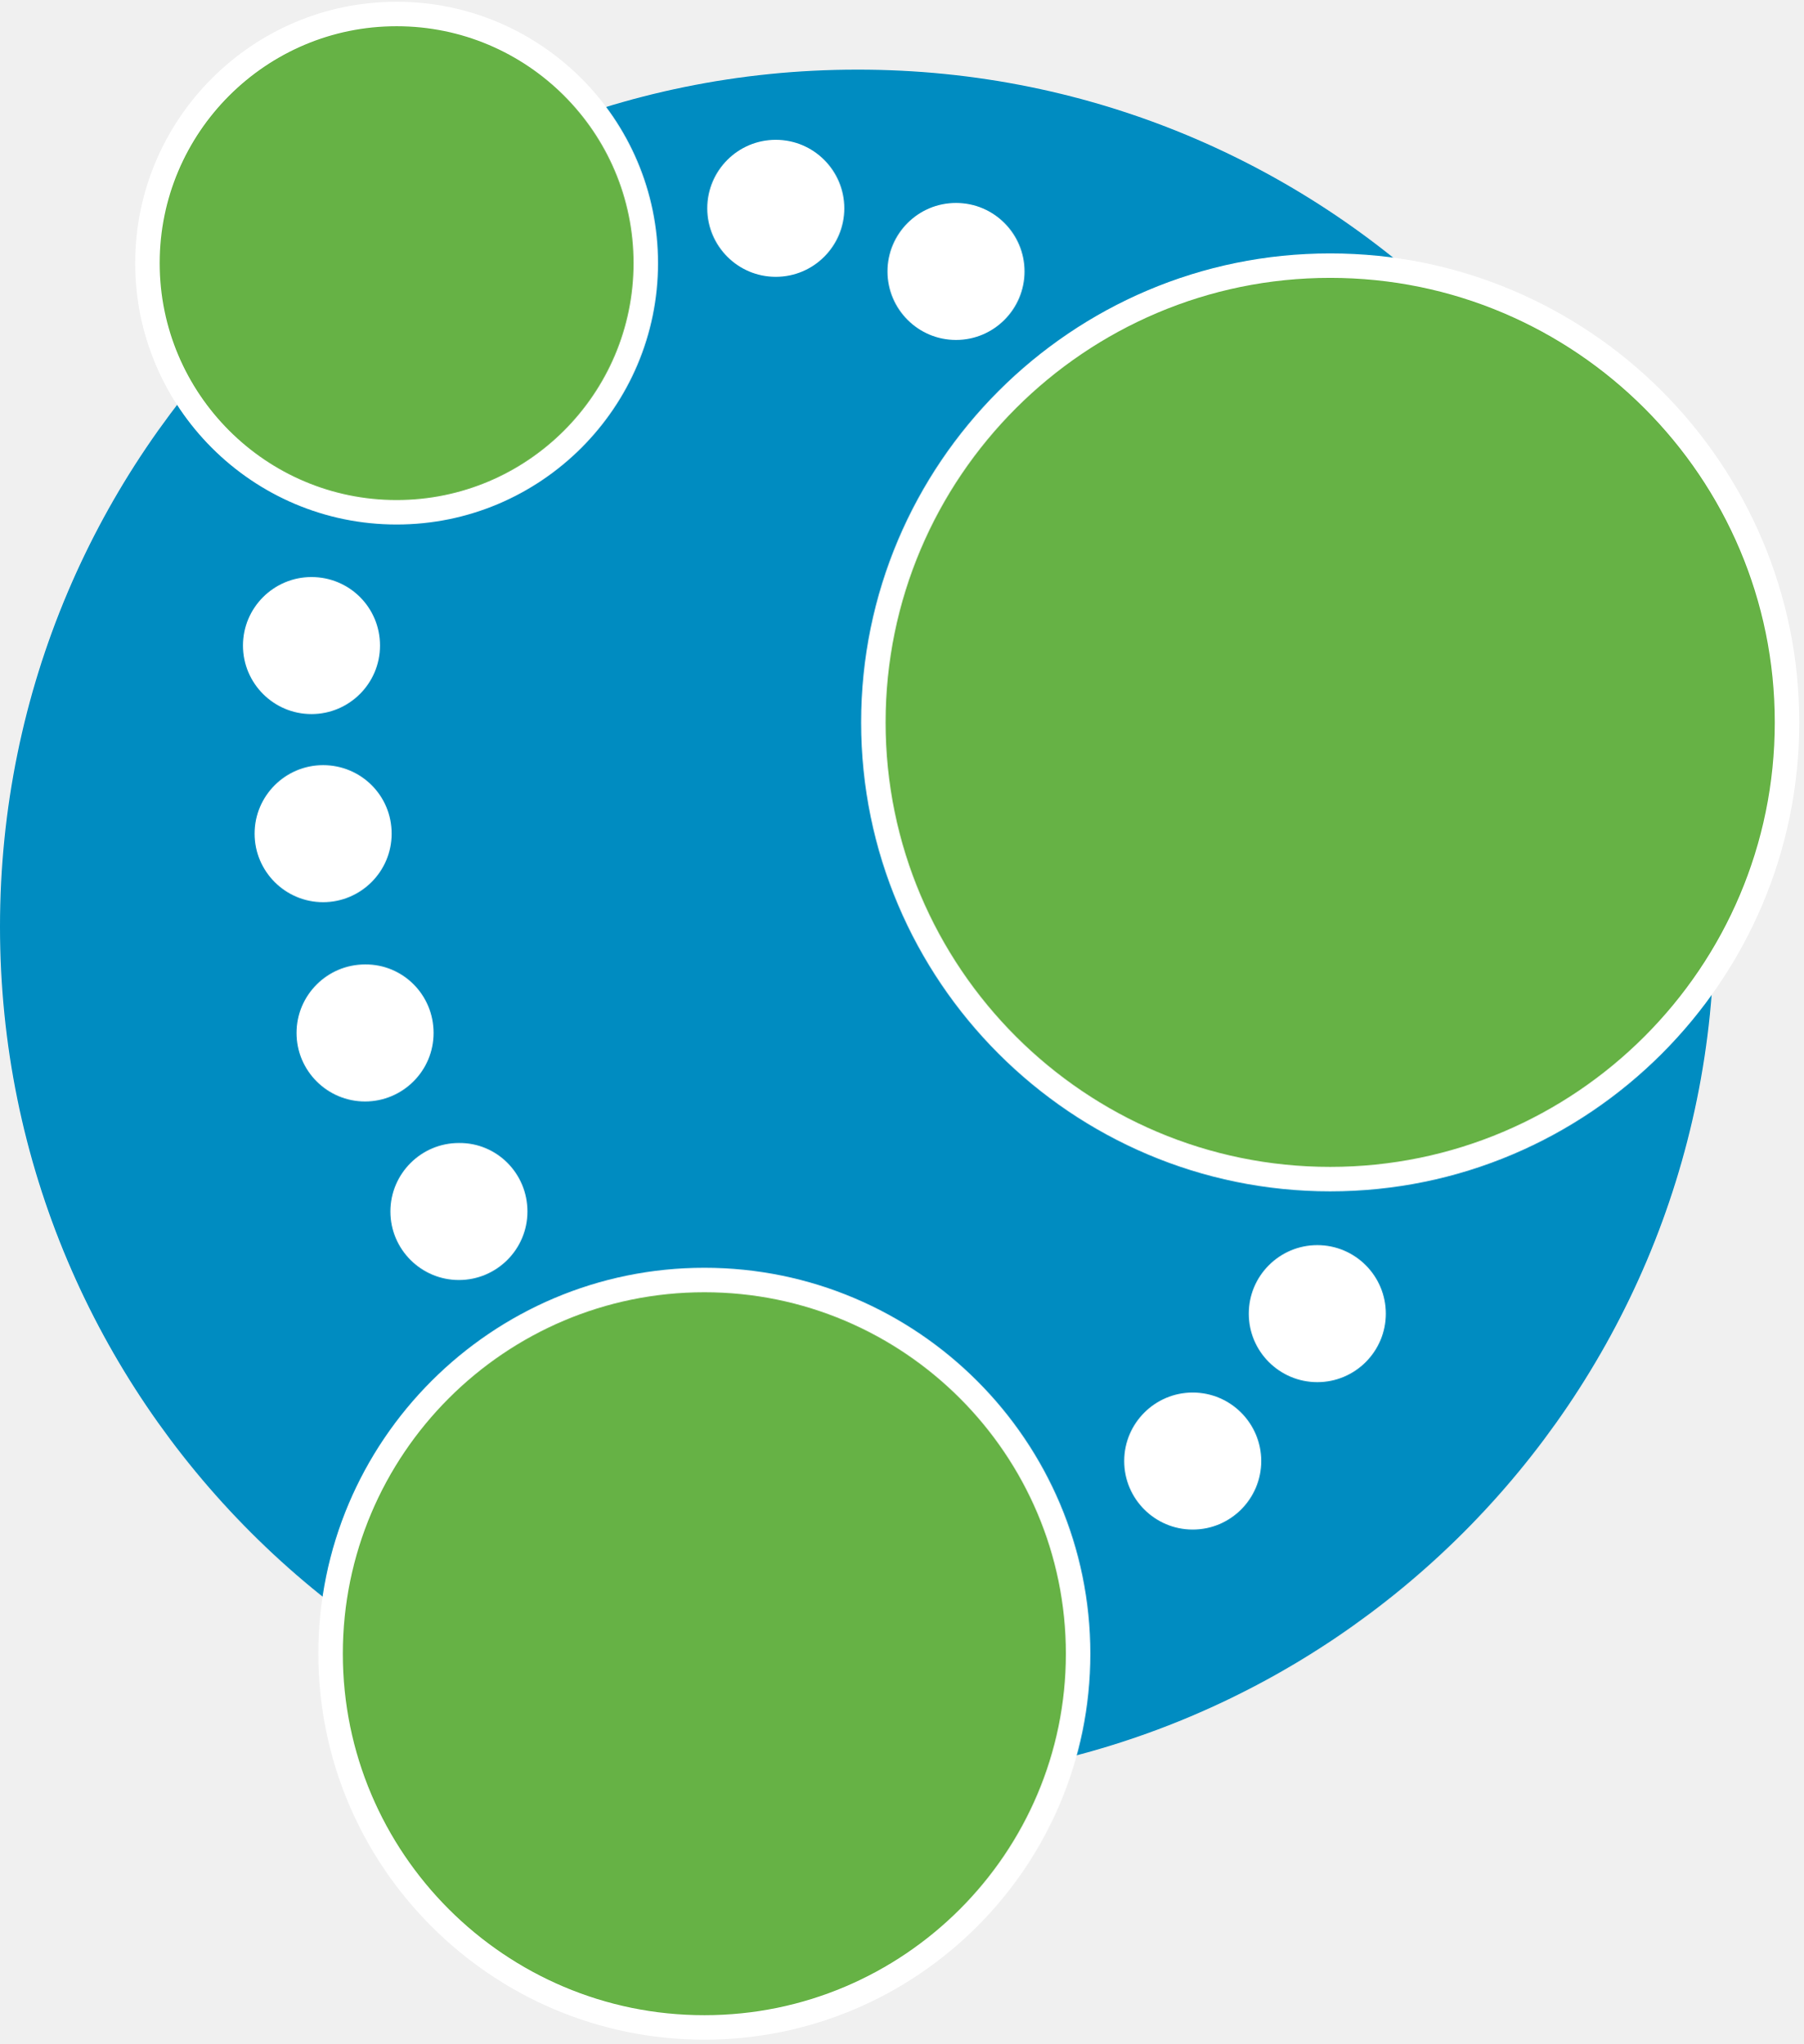
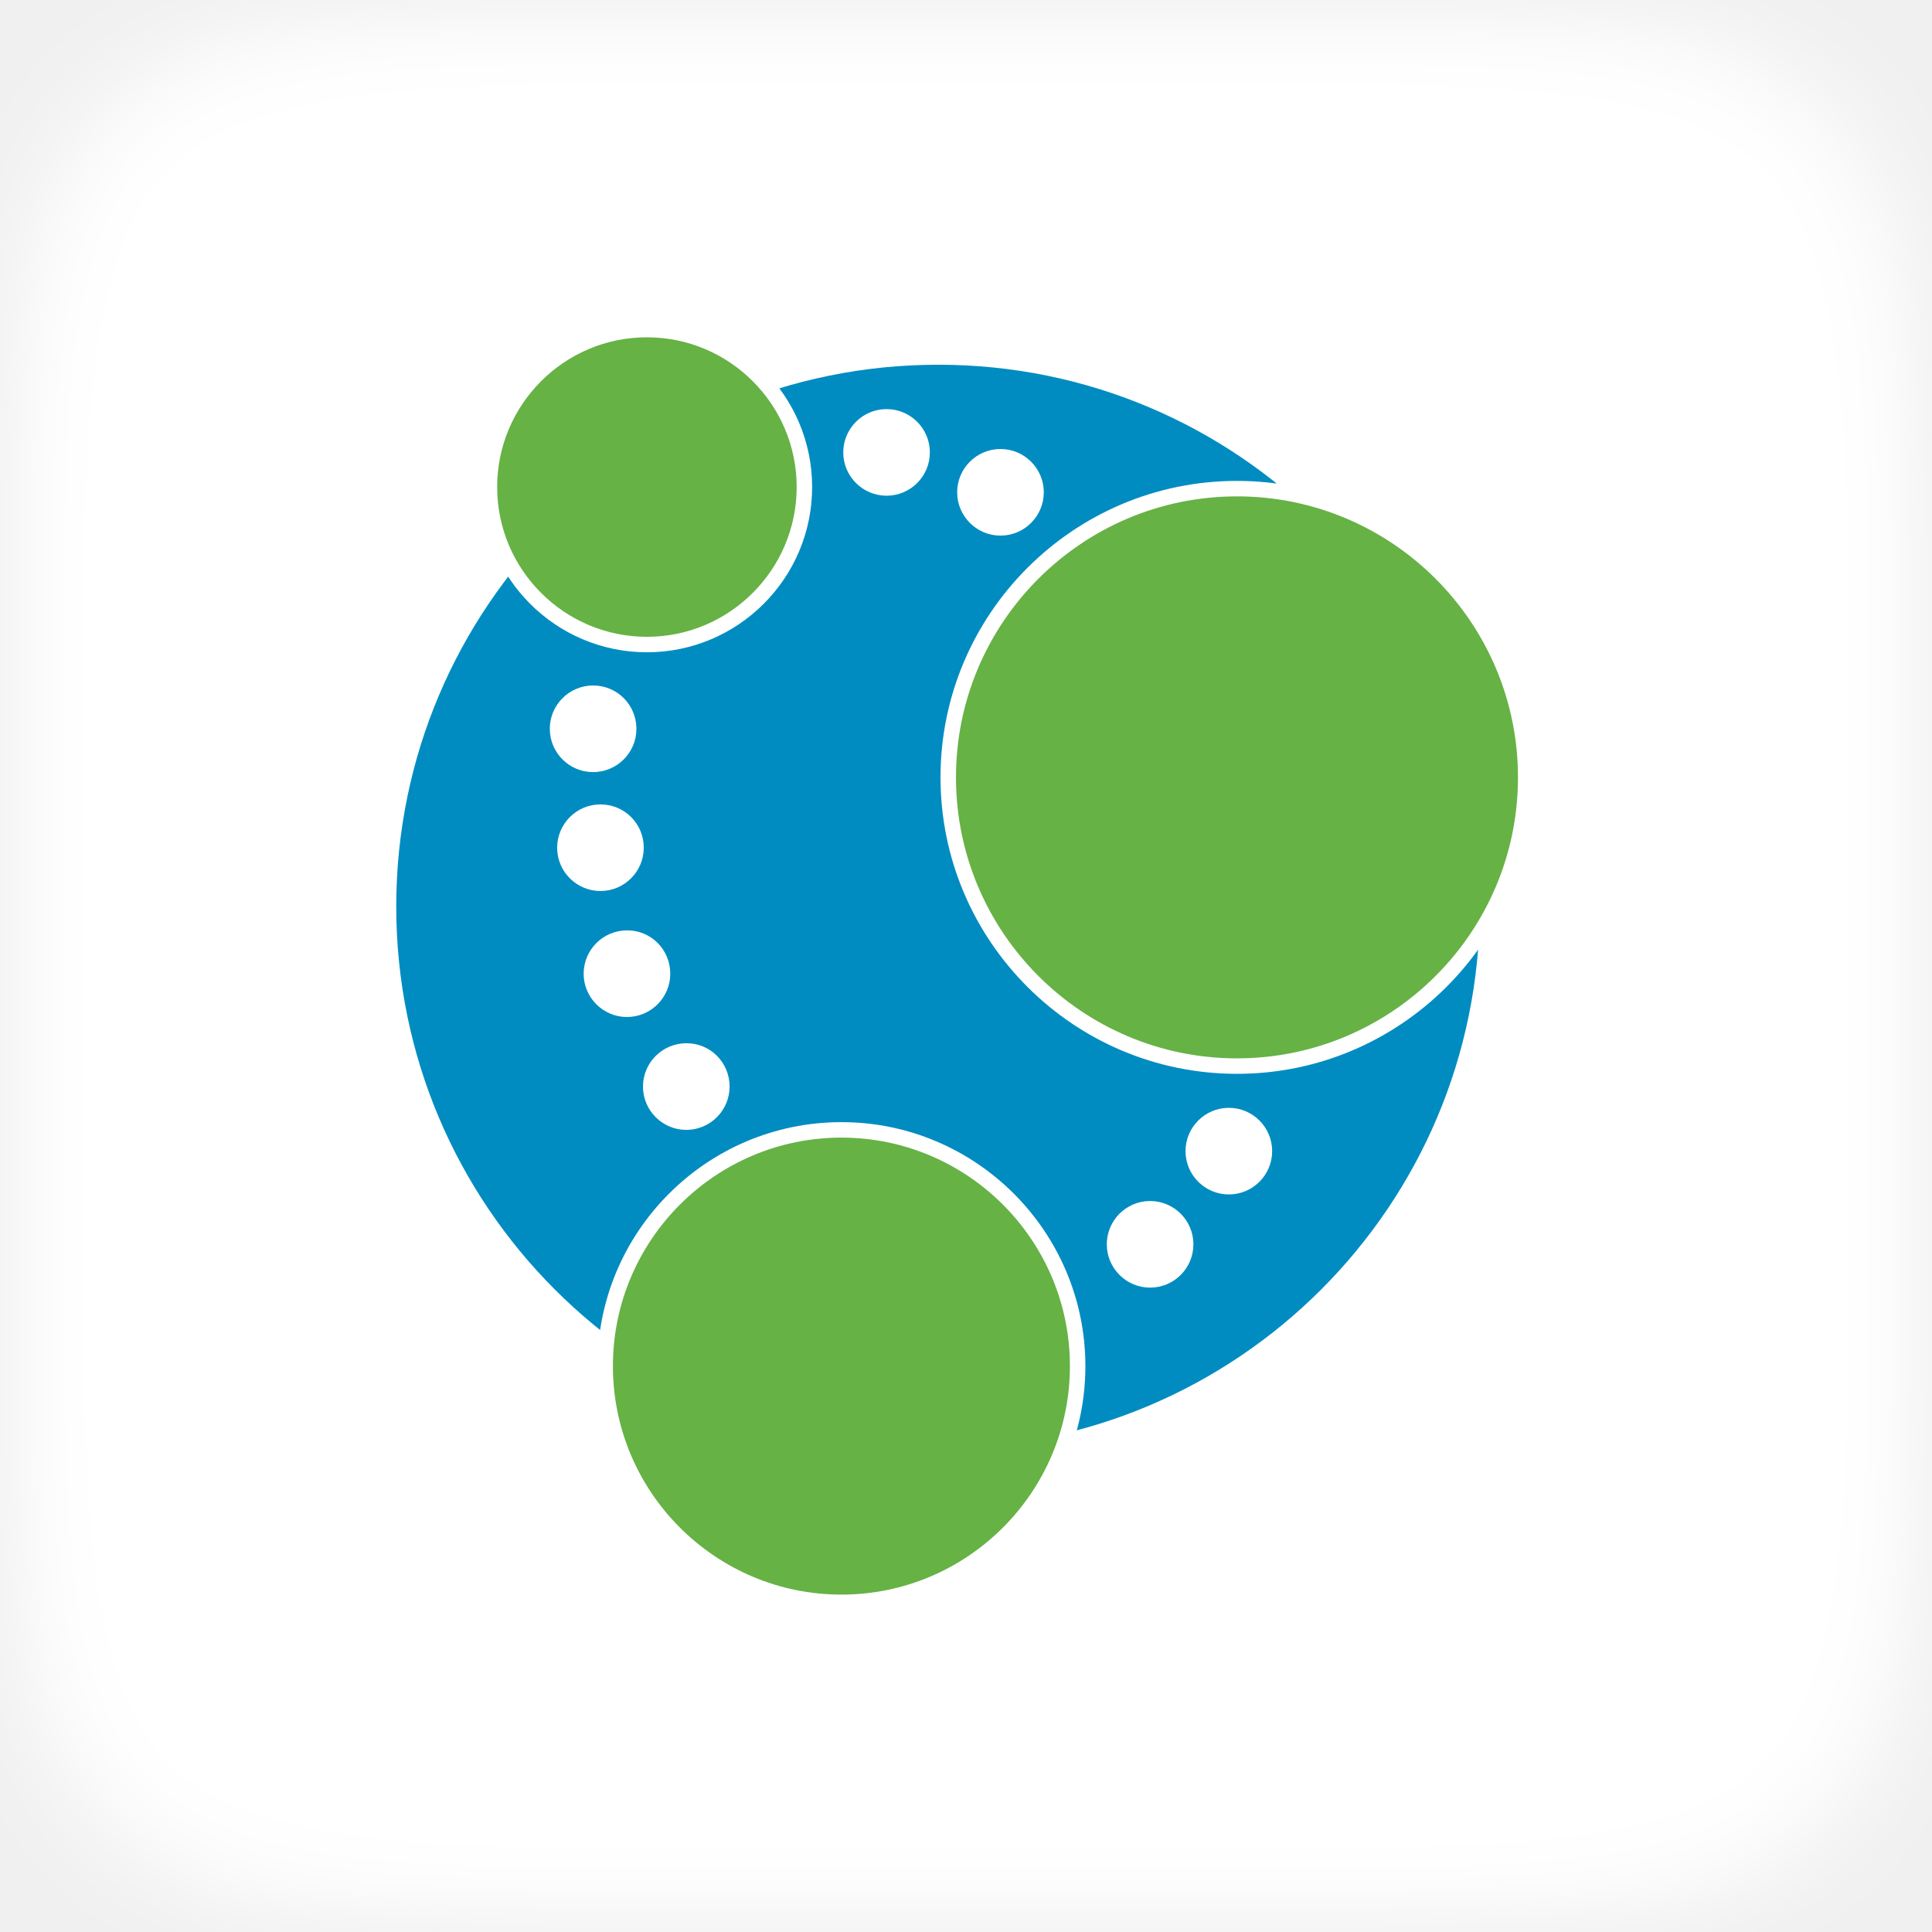
- <svg xmlns="http://www.w3.org/2000/svg" width="256px" height="290px" viewBox="0 0 256 290" version="1.1" preserveAspectRatio="xMinYMin meet">
-   <g>
-     <path d="M243.289,131.526 C243.289,198.714 188.832,253.171 121.645,253.171 C54.458,253.171 0,198.714 0,131.526 C0,64.339 54.458,9.882 121.645,9.882 C188.832,9.823 243.289,64.339 243.289,131.526" fill="#008CC1" />
-     <path d="M53.927,91.626 C53.927,96.99 49.566,101.351 44.203,101.351 C38.839,101.351 34.478,96.99 34.478,91.626 C34.478,86.263 38.839,81.902 44.203,81.902 C49.624,81.902 53.927,86.263 53.927,91.626" fill="#FFFFFF" />
-     <path d="M55.577,118.325 C55.577,123.688 51.216,128.05 45.853,128.05 C40.49,128.05 36.128,123.688 36.128,118.325 C36.128,112.961 40.49,108.601 45.853,108.601 C51.216,108.601 55.577,112.903 55.577,118.325" fill="#FFFFFF" />
-     <path d="M61.529,146.615 C61.529,151.978 57.168,156.339 51.805,156.339 C46.442,156.339 42.08,151.978 42.08,146.615 C42.08,141.25 46.442,136.89 51.805,136.89 C57.168,136.831 61.529,141.192 61.529,146.615" fill="#FFFFFF" />
-     <path d="M74.849,171.957 C74.849,177.32 70.487,181.682 65.124,181.682 C59.761,181.682 55.4,177.32 55.4,171.957 C55.4,166.593 59.761,162.233 65.124,162.233 C70.487,162.173 74.849,166.535 74.849,171.957" fill="#FFFFFF" />
-     <path d="M178.99,207.378 C178.99,212.741 174.629,217.102 169.265,217.102 C163.902,217.102 159.541,212.741 159.541,207.378 C159.541,202.015 163.902,197.653 169.265,197.653 C174.629,197.653 178.99,202.015 178.99,207.378" fill="#FFFFFF" />
-     <path d="M196.671,186.455 C196.671,191.818 192.31,196.179 186.945,196.179 C181.582,196.179 177.221,191.818 177.221,186.455 C177.221,181.092 181.582,176.73 186.945,176.73 C192.31,176.73 196.671,181.092 196.671,186.455" fill="#FFFFFF" />
-     <path d="M145.396,38.525 C145.396,43.888 141.034,48.249 135.671,48.249 C130.308,48.249 125.947,43.888 125.947,38.525 C125.947,33.162 130.308,28.801 135.671,28.801 C141.034,28.801 145.396,33.162 145.396,38.525" fill="#FFFFFF" />
-     <path d="M119.818,29.567 C119.818,34.93 115.456,39.291 110.093,39.291 C104.73,39.291 100.369,34.93 100.369,29.567 C100.369,24.204 104.73,19.842 110.093,19.842 C115.456,19.842 119.818,24.204 119.818,29.567" fill="#FFFFFF" />
-     <path d="M188.773,37.699 C224.577,37.699 253.603,66.726 253.603,102.53 C253.603,138.334 224.577,167.36 188.773,167.36 C152.968,167.36 123.943,138.334 123.943,102.53 C123.943,66.726 152.968,37.699 188.773,37.699" fill="#66B245" />
-     <path d="M188.773,169.096 C152.068,169.096 122.206,139.234 122.206,102.53 C122.206,65.825 152.068,35.964 188.773,35.964 C225.477,35.964 255.339,65.825 255.339,102.53 C255.339,139.234 225.477,169.096 188.773,169.096 L188.773,169.096 Z M188.773,39.437 C153.983,39.437 125.679,67.741 125.679,102.53 C125.679,137.32 153.983,165.623 188.773,165.623 C223.563,165.623 251.866,137.32 251.866,102.53 C251.866,67.741 223.563,39.437 188.773,39.437 L188.773,39.437 Z" fill="#FFFFFF" />
-     <path d="M99.956,181.682 C129.25,181.682 152.999,205.429 152.999,234.724 C152.999,264.018 129.25,287.767 99.956,287.767 C70.661,287.767 46.913,264.018 46.913,234.724 C46.913,205.429 70.661,181.682 99.956,181.682" fill="#66B245" />
-     <path d="M99.956,289.503 C69.75,289.503 45.177,264.929 45.177,234.724 C45.177,204.518 69.75,179.945 99.956,179.945 C130.162,179.945 154.735,204.518 154.735,234.724 C154.735,264.929 130.162,289.503 99.956,289.503 L99.956,289.503 Z M99.956,183.418 C71.666,183.418 48.65,206.433 48.65,234.724 C48.65,263.014 71.666,286.03 99.956,286.03 C128.246,286.03 151.262,263.014 151.262,234.724 C151.262,206.433 128.246,183.418 99.956,183.418 L99.956,183.418 Z" fill="#FFFFFF" />
-     <path d="M56.284,1.984 C75.814,1.984 91.646,17.817 91.646,37.346 C91.646,56.876 75.814,72.708 56.284,72.708 C36.755,72.708 20.923,56.876 20.923,37.346 C20.923,17.817 36.755,1.984 56.284,1.984" fill="#66B245" />
-     <path d="M56.284,74.444 C35.828,74.444 19.186,57.802 19.186,37.346 C19.186,16.89 35.828,0.248 56.284,0.248 C76.74,0.248 93.382,16.89 93.382,37.346 C93.382,57.802 76.74,74.444 56.284,74.444 L56.284,74.444 Z M56.284,3.721 C37.743,3.721 22.659,18.805 22.659,37.346 C22.659,55.887 37.743,70.972 56.284,70.972 C74.825,70.972 89.91,55.887 89.91,37.346 C89.91,18.805 74.825,3.721 56.284,3.721 L56.284,3.721 Z" fill="#FFFFFF" />
+ <svg xmlns="http://www.w3.org/2000/svg" width="96" height="96" id="svg6517" version="1.1">
+   <defs id="defs6519">
+     <linearGradient id="Background">
+       <stop id="stop4178" offset="0" style="stop-color:#b8b8b8;stop-opacity:1" />
+       <stop id="stop4180" offset="1" style="stop-color:#c9c9c9;stop-opacity:1" />
+     </linearGradient>
+     <filter style="color-interpolation-filters:sRGB;" id="filter1121">
+       <feFlood flood-opacity="0.6" flood-color="rgb(0,0,0)" result="flood" id="feFlood1123" />
+       <feComposite in="flood" in2="SourceGraphic" operator="out" result="composite1" id="feComposite1125" />
+       <feGaussianBlur in="composite1" stdDeviation="1" result="blur" id="feGaussianBlur1127" />
+       <feOffset dx="0" dy="2" result="offset" id="feOffset1129" />
+       <feComposite in="offset" in2="SourceGraphic" operator="atop" result="composite2" id="feComposite1131" />
+     </filter>
+     <filter style="color-interpolation-filters:sRGB;" id="filter950">
+       <feFlood flood-opacity="0.25" flood-color="rgb(0,0,0)" result="flood" id="feFlood952" />
+       <feComposite in="flood" in2="SourceGraphic" operator="in" result="composite1" id="feComposite954" />
+       <feGaussianBlur in="composite1" stdDeviation="1" result="blur" id="feGaussianBlur956" />
+       <feOffset dx="0" dy="1" result="offset" id="feOffset958" />
+       <feComposite in="SourceGraphic" in2="offset" operator="over" result="composite2" id="feComposite960" />
+     </filter>
+     <clipPath clipPathUnits="userSpaceOnUse" id="clipPath873">
+       <g transform="matrix(0,-0.6666667,0.6660448,0,-258.2599,677)" id="g875" style="fill:#ff00ff;fill-opacity:1;stroke:none;display:inline">
+         <path style="fill:#ff00ff;fill-opacity:1;stroke:none;display:inline" d="m 46.703,898.228 50.595,0 C 138.162,898.228 144,904.065 144,944.926 l 0,50.738 c 0,40.861 -5.838,46.698 -46.703,46.698 l -50.595,0 C 5.838,1042.362 0,1036.525 0,995.664 L 0,944.926 C 0,904.065 5.838,898.228 46.703,898.228 Z" id="path877" />
+       </g>
+     </clipPath>
+     <filter id="filter891">
+       <feGaussianBlur stdDeviation="0.72" id="feGaussianBlur893" />
+     </filter>
+     <filter style="color-interpolation-filters:sRGB" id="filter4306" x="-0.06" width="1.12" y="-0.06" height="1.12">
+       <feGaussianBlur stdDeviation="2.4" id="feGaussianBlur4308" />
+     </filter>
+   </defs>
+   <g id="layer1" transform="translate(268,-635.2908)" style="display:inline">
+     <path style="display:inline;fill:#ffffff;fill-opacity:1;stroke:none;stroke-opacity:1;filter:url(#filter4306)" d="m -268,700.156 0,-33.73 c 0,-27.243 3.888,-31.135 31.103,-31.135 l 33.794,0 c 27.215,0 31.103,3.892 31.103,31.135 l 0,33.73 c 0,27.243 -3.888,31.135 -31.103,31.135 l -33.794,0 c -27.215,0 -31.103,-3.892 -31.103,-31.135 z" id="path6455" />
+   </g>
+   <g id="layer3" style="display:inline">
+     <g id="g4192" transform="matrix(0.2212998,0,0,0.2212998,19.68928,15.93681)">
+       <path id="path4194" d="m 243.289,131.526 c 0,67.187 -54.458,121.645 -121.645,121.645 C 54.458,253.171 0,198.714 0,131.526 0,64.339 54.458,9.882 121.645,9.882 188.832,9.823 243.289,64.339 243.289,131.526" style="fill:#008cc1" />
+       <path id="path4196" d="m 53.927,91.626 c 0,5.364 -4.361,9.725 -9.724,9.725 -5.364,0 -9.725,-4.361 -9.725,-9.725 0,-5.363 4.361,-9.724 9.725,-9.724 5.422,0 9.724,4.361 9.724,9.724" style="fill:#ffffff" />
+       <path id="path4198" d="m 55.577,118.325 c 0,5.363 -4.361,9.725 -9.724,9.725 -5.363,0 -9.725,-4.362 -9.725,-9.725 0,-5.363 4.362,-9.724 9.725,-9.724 5.363,0 9.724,4.302 9.724,9.724" style="fill:#ffffff" />
+       <path id="path4200" d="m 61.529,146.615 c 0,5.363 -4.361,9.724 -9.724,9.724 -5.363,0 -9.725,-4.361 -9.725,-9.724 0,-5.364 4.362,-9.725 9.725,-9.725 5.363,-0.059 9.724,4.302 9.724,9.725" style="fill:#ffffff" />
+       <path id="path4202" d="m 74.849,171.957 c 0,5.363 -4.362,9.725 -9.725,9.725 -5.363,0 -9.724,-4.362 -9.724,-9.725 0,-5.363 4.361,-9.724 9.724,-9.724 5.363,-0.059 9.725,4.302 9.725,9.724" style="fill:#ffffff" />
+       <path id="path4204" d="m 178.99,207.378 c 0,5.363 -4.361,9.724 -9.725,9.724 -5.363,0 -9.724,-4.361 -9.724,-9.724 0,-5.363 4.361,-9.725 9.724,-9.725 5.364,0 9.725,4.362 9.725,9.725" style="fill:#ffffff" />
+       <path id="path4206" d="m 196.671,186.455 c 0,5.363 -4.361,9.724 -9.725,9.724 -5.363,0 -9.724,-4.361 -9.724,-9.724 0,-5.363 4.361,-9.725 9.724,-9.725 5.364,0 9.725,4.362 9.725,9.725" style="fill:#ffffff" />
+       <path id="path4208" d="m 145.396,38.525 c 0,5.363 -4.362,9.724 -9.725,9.724 -5.363,0 -9.724,-4.361 -9.724,-9.724 0,-5.363 4.361,-9.724 9.724,-9.724 5.363,0 9.725,4.361 9.725,9.724" style="fill:#ffffff" />
+       <path id="path4210" d="m 119.818,29.567 c 0,5.363 -4.362,9.724 -9.725,9.724 -5.363,0 -9.724,-4.361 -9.724,-9.724 0,-5.363 4.361,-9.725 9.724,-9.725 5.363,0 9.725,4.362 9.725,9.725" style="fill:#ffffff" />
+       <path id="path4212" d="m 188.773,37.699 c 35.804,0 64.83,29.026 64.83,64.831 0,35.804 -29.025,64.83 -64.83,64.83 -35.805,0 -64.831,-29.025 -64.831,-64.83 0,-35.804 29.025,-64.831 64.831,-64.831" style="fill:#66b245" />
+       <path id="path4214" d="m 188.773,169.096 c -36.705,0 -66.567,-29.862 -66.567,-66.566 0,-36.705 29.862,-66.566 66.567,-66.566 36.704,0 66.566,29.861 66.566,66.566 0,36.704 -29.862,66.566 -66.566,66.566 l 0,0 z m 0,-129.659 c -34.79,0 -63.094,28.304 -63.094,63.093 0,34.79 28.304,63.093 63.094,63.093 34.79,0 63.093,-28.303 63.093,-63.093 0,-34.789 -28.303,-63.093 -63.093,-63.093 l 0,0 z" style="fill:#ffffff" />
+       <path id="path4216" d="m 99.956,181.682 c 29.294,0 53.043,23.747 53.043,53.043 0,29.294 -23.748,53.043 -53.043,53.043 -29.295,0 -53.043,-23.748 -53.043,-53.043 0,-29.295 23.747,-53.043 53.043,-53.043" style="fill:#66b245" />
+       <path id="path4218" d="m 99.956,289.503 c -30.206,0 -54.779,-24.574 -54.779,-54.779 0,-30.206 24.573,-54.779 54.779,-54.779 30.206,0 54.779,24.573 54.779,54.779 0,30.205 -24.573,54.779 -54.779,54.779 l 0,0 z m 0,-106.085 c -28.29,0 -51.306,23.015 -51.306,51.306 0,28.29 23.016,51.306 51.306,51.306 28.29,0 51.306,-23.016 51.306,-51.306 0,-28.291 -23.016,-51.306 -51.306,-51.306 l 0,0 z" style="fill:#ffffff" />
+       <path id="path4220" d="m 56.284,1.984 c 19.529,0 35.362,15.832 35.362,35.362 0,19.529 -15.832,35.362 -35.362,35.362 -19.529,0 -35.362,-15.832 -35.362,-35.362 0,-19.529 15.832,-35.362 35.362,-35.362" style="fill:#66b245" />
+       <path id="path4222" d="m 56.284,74.444 c -20.456,0 -37.098,-16.642 -37.098,-37.098 0,-20.456 16.642,-37.098 37.098,-37.098 20.456,0 37.098,16.642 37.098,37.098 0,20.456 -16.642,37.098 -37.098,37.098 l 0,0 z m 0,-70.723 c -18.541,0 -33.625,15.084 -33.625,33.625 0,18.541 15.084,33.625 33.625,33.625 18.541,0 33.625,-15.084 33.625,-33.625 0,-18.541 -15.084,-33.625 -33.625,-33.625 l 0,0 z" style="fill:#ffffff" />
+     </g>
+   </g>
+   <g id="layer2" style="display:none">
+     <g style="display:inline" transform="translate(-340,-581)" id="g4394" clip-path="none">
+       <g id="g855">
+         <g id="g870" clip-path="url(#clipPath873)" style="opacity:0.6;filter:url(#filter891)">
+           <path transform="matrix(1.499999,0,0,1.499999,-29.99979,-237.5428)" d="m 264,552.362 a 12,12 0 0 1 -12,12 12,12 0 0 1 -12,-12 12,12 0 0 1 12,-12 12,12 0 0 1 12,12 z" id="path844" style="color:#000000;fill:#000000;fill-opacity:1;fill-rule:nonzero;stroke:none;stroke-width:4;marker:none;visibility:visible;display:inline;overflow:visible;enable-background:accumulate" />
+         </g>
+         <g id="g862">
+           <path style="color:#000000;fill:#f5f5f5;fill-opacity:1;fill-rule:nonzero;stroke:none;stroke-width:4;marker:none;visibility:visible;display:inline;overflow:visible;enable-background:accumulate" id="path4398" d="m 264,552.362 a 12,12 0 0 1 -12,12 12,12 0 0 1 -12,-12 12,12 0 0 1 12,-12 12,12 0 0 1 12,12 z" transform="matrix(1.499999,0,0,1.499999,-29.99979,-238.5428)" />
+           <path transform="matrix(1.25,0,0,1.25,33,-100.4527)" d="m 264,552.362 a 12,12 0 0 1 -12,12 12,12 0 0 1 -12,-12 12,12 0 0 1 12,-12 12,12 0 0 1 12,12 z" id="path4400" style="color:#000000;fill:#dd4814;fill-opacity:1;fill-rule:nonzero;stroke:none;stroke-width:4;marker:none;visibility:visible;display:inline;overflow:visible;enable-background:accumulate" />
+           <path style="color:#000000;fill:#f5f5f5;fill-opacity:1;fill-rule:nonzero;stroke:none;stroke-width:3;marker:none;visibility:visible;display:inline;overflow:visible;enable-background:accumulate" id="path4459" d="m 669.817,595.777 c -0.391,0.226 -3.626,-1.903 -4.076,-1.951 -0.449,-0.047 -4.057,1.363 -4.392,1.061 -0.336,-0.302 0.69,-4.037 0.596,-4.479 -0.094,-0.442 -2.55,-3.437 -2.366,-3.85 0.184,-0.413 4.053,-0.592 4.444,-0.818 0.391,-0.226 2.481,-3.487 2.93,-3.44 0.449,0.047 1.815,3.671 2.151,3.974 0.336,0.302 4.083,1.282 4.177,1.724 0.094,0.442 -2.931,2.861 -3.115,3.274 -0.184,0.413 0.043,4.279 -0.349,4.505 z" transform="matrix(1.511423,-0.1636638,0.1636638,1.511423,-755.3735,-191.9365)" />
+         </g>
+       </g>
+     </g>
  </g>
</svg>
